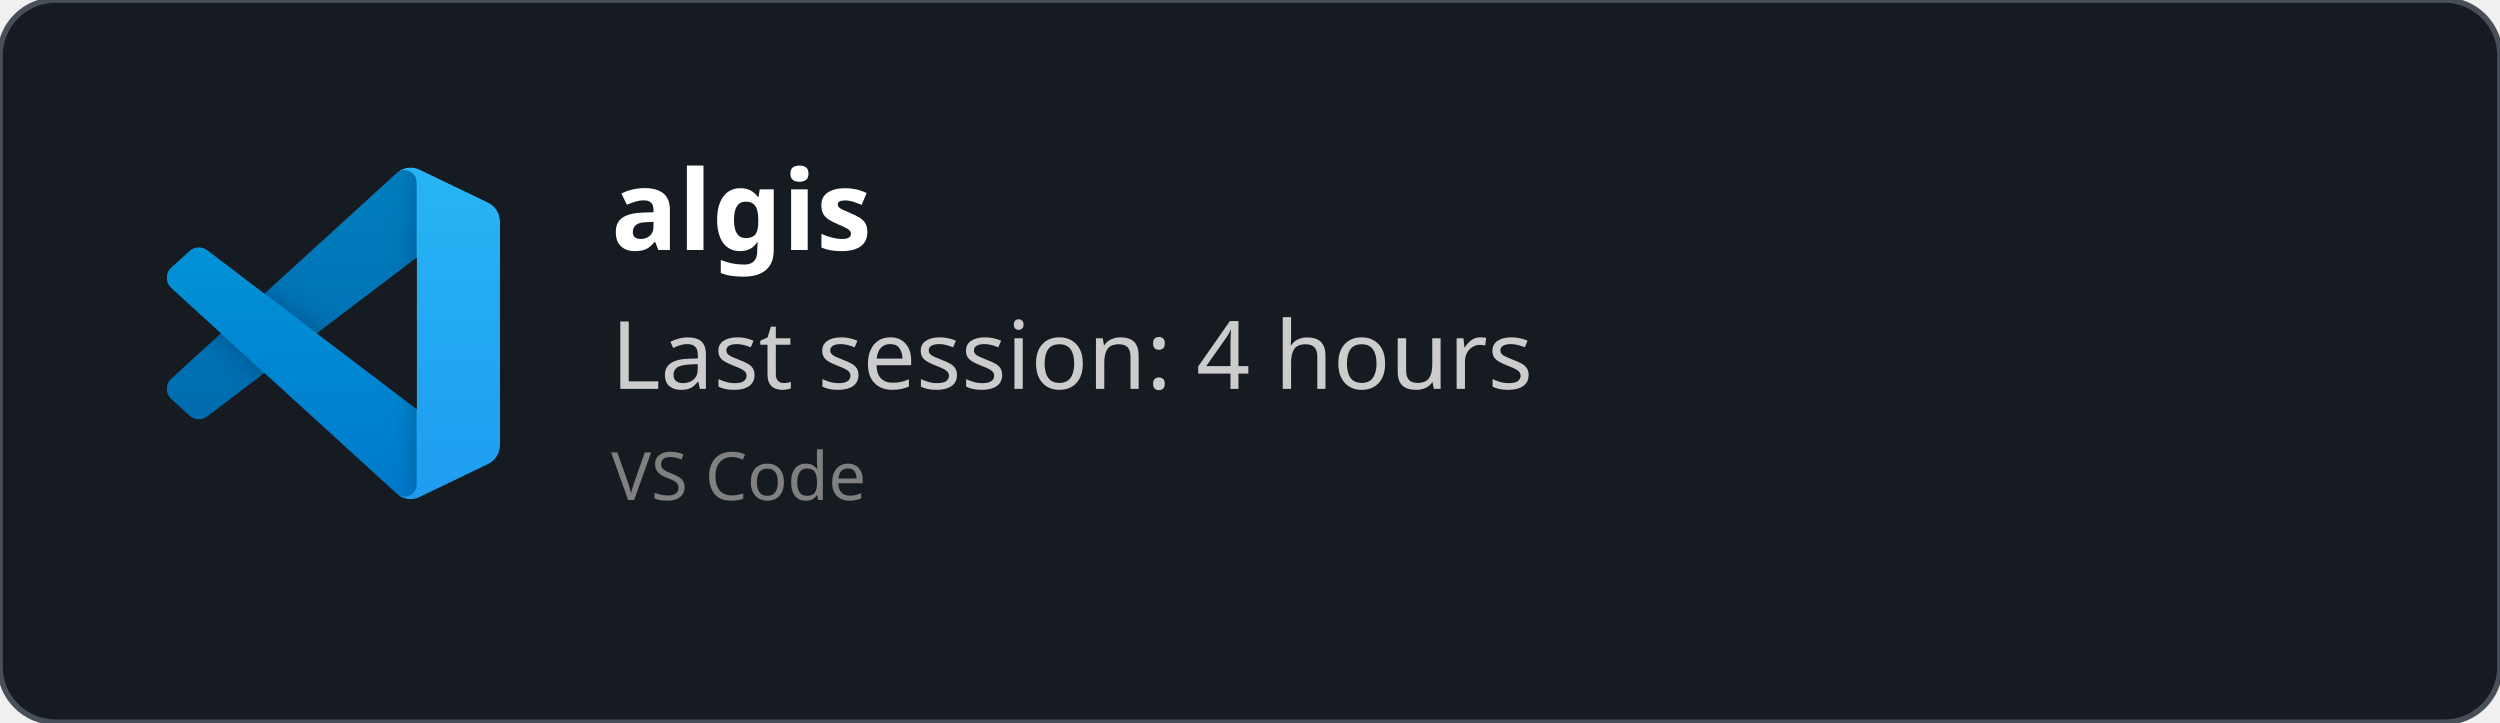
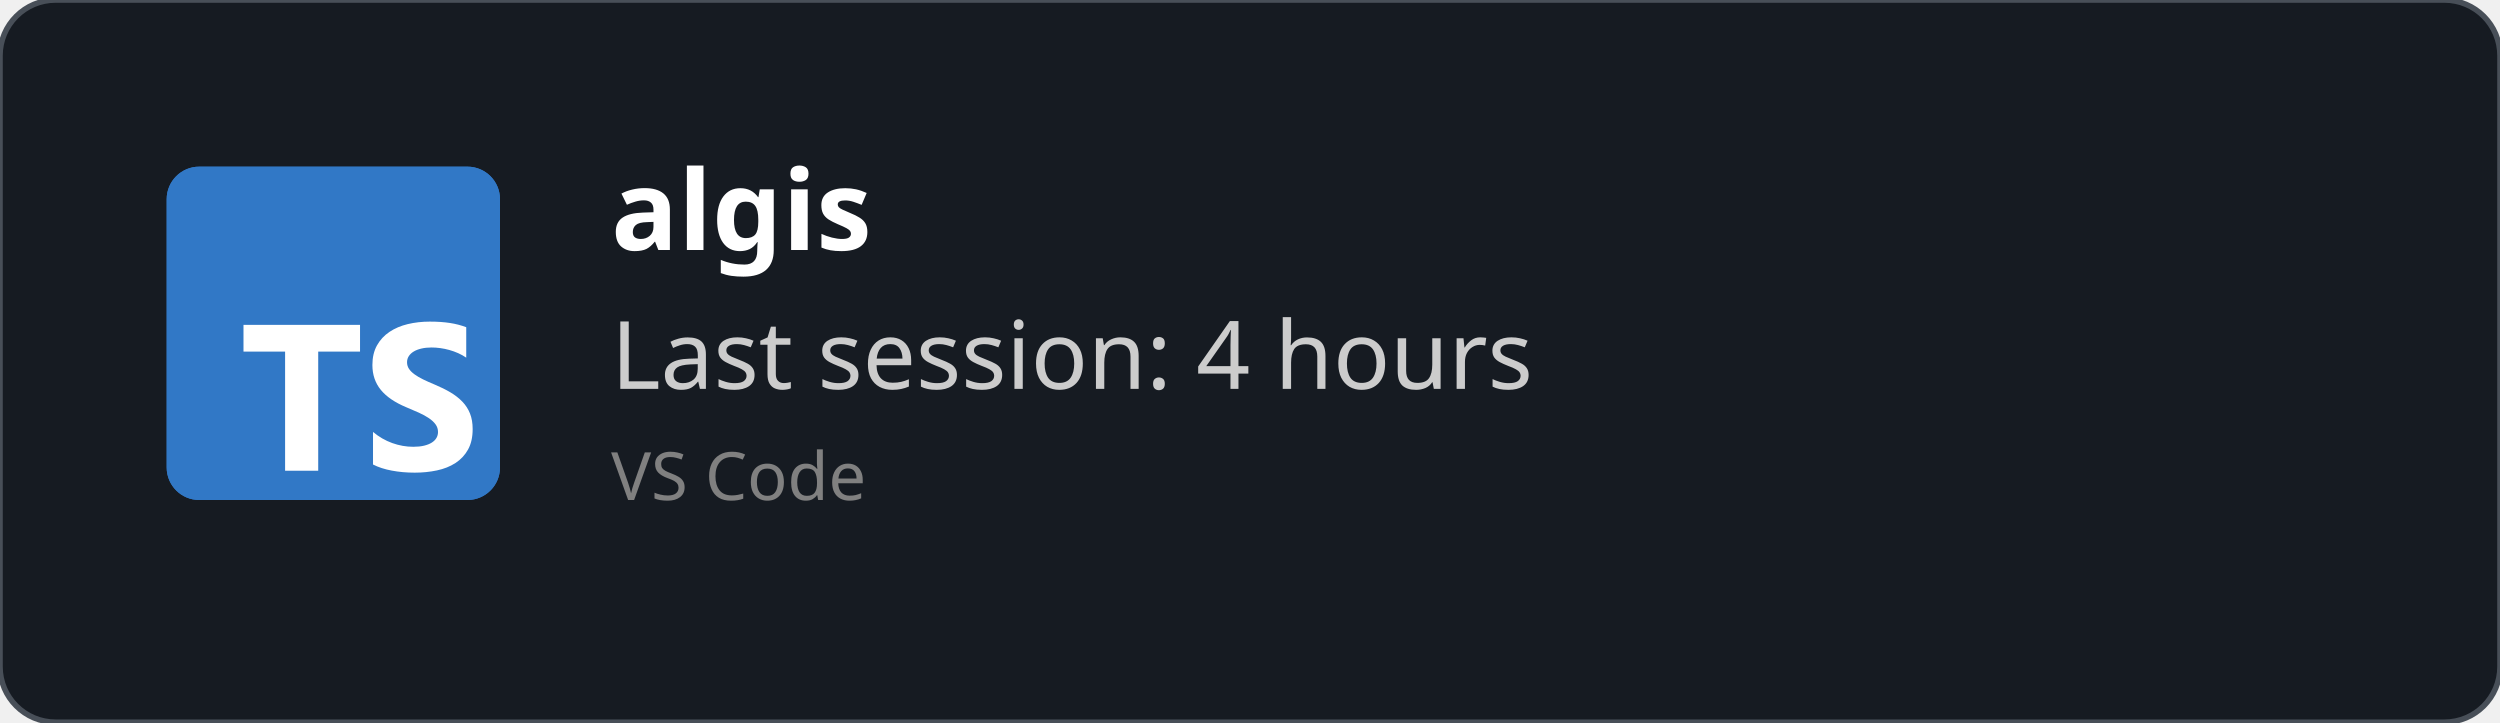
<svg xmlns="http://www.w3.org/2000/svg" width="450" height="130" viewBox="0 0 450 130" fill="none" role="img">
  <style>
    *{
        font-family: 'Segoe UI', Ubuntu, monospace
    }
    </style>
  <defs>
    <clipPath id="horizontalClip" x="20" y="20" width="500" height="200">
      <rect x="90" y="20" width="300" height="50" />
    </clipPath>
  </defs>
  <rect width="450" height="130" fill="rgba(22,27,34)" stroke="#484f58" stroke-width="1" fill-opacity="1" stroke-opacity="1" x="0" y="0" rx="10px" ry="10px">
    </rect>
-   <svg width="60" height="60" x="30" y="30" viewBox="0 0 100 100" fill="none" id="vscode">
-     <mask id="mask0" mask-type="alpha" maskUnits="userSpaceOnUse" x="0" y="0" width="100" height="100">
-       <path fill-rule="evenodd" clip-rule="evenodd" d="M70.912 99.317C72.487 99.931 74.283 99.891 75.873 99.126L96.461 89.22C98.624 88.179 100 85.989 100 83.587V16.413C100 14.011 98.624 11.822 96.461 10.781L75.873 0.874C73.786 -0.13 71.345 0.116 69.513 1.447C69.252 1.637 69.003 1.849 68.769 2.083L29.355 38.041L12.187 25.01C10.589 23.797 8.354 23.896 6.869 25.246L1.363 30.255C-0.453 31.906 -0.455 34.763 1.359 36.417L16.247 50L1.359 63.583C-0.455 65.237 -0.453 68.094 1.363 69.745L6.869 74.754C8.354 76.104 10.589 76.204 12.187 74.99L29.355 61.959L68.769 97.917C69.392 98.541 70.125 99.01 70.912 99.317ZM75.015 27.299L45.109 50L75.015 72.701V27.299Z" fill="white" />
-     </mask>
-     <g mask="url(#mask0)">
-       <path d="M96.461 10.796L75.857 0.876C73.472 -0.273 70.622 0.212 68.75 2.083L1.299 63.583C-0.516 65.237 -0.514 68.094 1.303 69.745L6.813 74.754C8.298 76.104 10.535 76.204 12.134 74.99L93.361 13.37C96.086 11.303 100 13.246 100 16.667V16.427C100 14.027 98.625 11.838 96.461 10.796Z" fill="#0065A9" />
-       <g filter="url(#filter0_d)">
-         <path d="M96.461 89.204L75.857 99.124C73.472 100.273 70.622 99.788 68.75 97.917L1.299 36.417C-0.516 34.763 -0.514 31.906 1.303 30.255L6.813 25.246C8.298 23.896 10.535 23.796 12.134 25.009L93.361 86.63C96.086 88.697 100 86.754 100 83.333V83.573C100 85.974 98.625 88.162 96.461 89.204Z" fill="#007ACC" />
-       </g>
-       <g filter="url(#filter1_d)">
-         <path d="M75.858 99.126C73.472 100.274 70.622 99.788 68.75 97.917C71.056 100.223 75 98.59 75 95.328V4.672C75 1.41 71.056 -0.223 68.75 2.083C70.622 0.211 73.472 -0.274 75.858 0.874L96.459 10.781C98.623 11.822 100 14.011 100 16.413V83.587C100 85.989 98.623 88.179 96.459 89.22L75.858 99.126Z" fill="#1F9CF0" />
-       </g>
-       <g style="mix-blend-mode:overlay" opacity="0.25">
-         <path fill-rule="evenodd" clip-rule="evenodd" d="M70.851 99.317C72.426 99.931 74.222 99.891 75.812 99.126L96.4 89.22C98.563 88.179 99.939 85.989 99.939 83.587V16.413C99.939 14.011 98.564 11.822 96.4 10.781L75.812 0.874C73.725 -0.13 71.284 0.116 69.453 1.447C69.191 1.637 68.942 1.849 68.708 2.083L29.294 38.041L12.126 25.01C10.528 23.796 8.293 23.896 6.809 25.246L1.302 30.255C-0.513 31.906 -0.515 34.763 1.298 36.417L16.186 50L1.298 63.583C-0.515 65.237 -0.513 68.094 1.302 69.745L6.809 74.754C8.293 76.104 10.528 76.204 12.126 74.99L29.294 61.959L68.708 97.917C69.332 98.54 70.064 99.01 70.851 99.317ZM74.954 27.299L45.048 50L74.954 72.701V27.299Z" fill="url(#paint0_linear)" />
-       </g>
-     </g>
-     <defs>
-       <filter id="filter0_d" x="-8.394" y="15.829" width="116.727" height="92.246" filterUnits="userSpaceOnUse" color-interpolation-filters="sRGB">
-         <feFlood flood-opacity="0" result="BackgroundImageFix" />
-         <feColorMatrix in="SourceAlpha" type="matrix" values="0 0 0 0 0 0 0 0 0 0 0 0 0 0 0 0 0 0 127 0" />
-         <feOffset />
-         <feGaussianBlur stdDeviation="4.167" />
-         <feColorMatrix type="matrix" values="0 0 0 0 0 0 0 0 0 0 0 0 0 0 0 0 0 0 0.25 0" />
-         <feBlend mode="overlay" in2="BackgroundImageFix" result="effect1_dropShadow" />
-         <feBlend mode="normal" in="SourceGraphic" in2="effect1_dropShadow" result="shape" />
-       </filter>
-       <filter id="filter1_d" x="60.417" y="-8.076" width="47.917" height="116.151" filterUnits="userSpaceOnUse" color-interpolation-filters="sRGB">
-         <feFlood flood-opacity="0" result="BackgroundImageFix" />
-         <feColorMatrix in="SourceAlpha" type="matrix" values="0 0 0 0 0 0 0 0 0 0 0 0 0 0 0 0 0 0 127 0" />
-         <feOffset />
-         <feGaussianBlur stdDeviation="4.167" />
-         <feColorMatrix type="matrix" values="0 0 0 0 0 0 0 0 0 0 0 0 0 0 0 0 0 0 0.25 0" />
-         <feBlend mode="overlay" in2="BackgroundImageFix" result="effect1_dropShadow" />
-         <feBlend mode="normal" in="SourceGraphic" in2="effect1_dropShadow" result="shape" />
-       </filter>
-       <linearGradient id="paint0_linear" x1="49.939" y1="0.258" x2="49.939" y2="99.742" gradientUnits="userSpaceOnUse">
-         <stop stop-color="white" />
-         <stop offset="1" stop-color="white" stop-opacity="0" />
-       </linearGradient>
-     </defs>
+   <svg fill="none" height="60" viewBox="0 0 512 512" width="60" x="30" y="30">
+     <rect fill="#3178c6" height="512" rx="50" width="512" />
+     <rect fill="#3178c6" height="512" rx="50" width="512" />
+     <path clip-rule="evenodd" d="m316.939 407.424v50.061c8.138 4.172 17.763 7.3 28.875 9.386s22.823 3.129 35.135 3.129c11.999 0 23.397-1.147 34.196-3.442 10.799-2.294 20.268-6.075 28.406-11.342 8.138-5.266 14.581-12.15 19.328-20.65s7.121-19.007 7.121-31.522c0-9.074-1.356-17.026-4.069-23.857s-6.625-12.906-11.738-18.225c-5.112-5.319-11.242-10.091-18.389-14.315s-15.207-8.213-24.18-11.967c-6.573-2.712-12.468-5.345-17.685-7.9-5.217-2.556-9.651-5.163-13.303-7.822-3.652-2.66-6.469-5.476-8.451-8.448-1.982-2.973-2.974-6.336-2.974-10.091 0-3.441.887-6.544 2.661-9.308s4.278-5.136 7.512-7.118c3.235-1.981 7.199-3.52 11.894-4.615 4.696-1.095 9.912-1.642 15.651-1.642 4.173 0 8.581.313 13.224.938 4.643.626 9.312 1.591 14.008 2.894 4.695 1.304 9.259 2.947 13.694 4.928 4.434 1.982 8.529 4.276 12.285 6.884v-46.776c-7.616-2.92-15.937-5.084-24.962-6.492s-19.381-2.112-31.066-2.112c-11.895 0-23.163 1.278-33.805 3.833s-20.006 6.544-28.093 11.967c-8.086 5.424-14.476 12.333-19.171 20.729-4.695 8.395-7.043 18.433-7.043 30.114 0 14.914 4.304 27.638 12.912 38.172 8.607 10.533 21.675 19.45 39.204 26.751 6.886 2.816 13.303 5.579 19.25 8.291s11.086 5.528 15.415 8.448c4.33 2.92 7.747 6.101 10.252 9.543 2.504 3.441 3.756 7.352 3.756 11.733 0 3.233-.783 6.231-2.348 8.995s-3.939 5.162-7.121 7.196-7.147 3.624-11.894 4.771c-4.748 1.148-10.303 1.721-16.668 1.721-10.851 0-21.597-1.903-32.24-5.71-10.642-3.806-20.502-9.516-29.579-17.13zm-84.159-123.342h64.22v-41.082h-179v41.082h63.906v182.918h50.874z" fill="#fff" fill-rule="evenodd" />
  </svg>
  <text x="110" y="45" font-size="20" clip-path="url(#horizontalClip)" font-weight="bold" font-family="Ubuntu" fill="white">
    algis
    </text>
  <text x="110" y="70" font-size="17px" font-family="Ubuntu" fill="#ccc">
    Last session: 4 hours
    </text>
  <text x="110" y="90" font-size="12px" font-family="Ubuntu" fill="grey">
    VS Code
    </text>
</svg>
